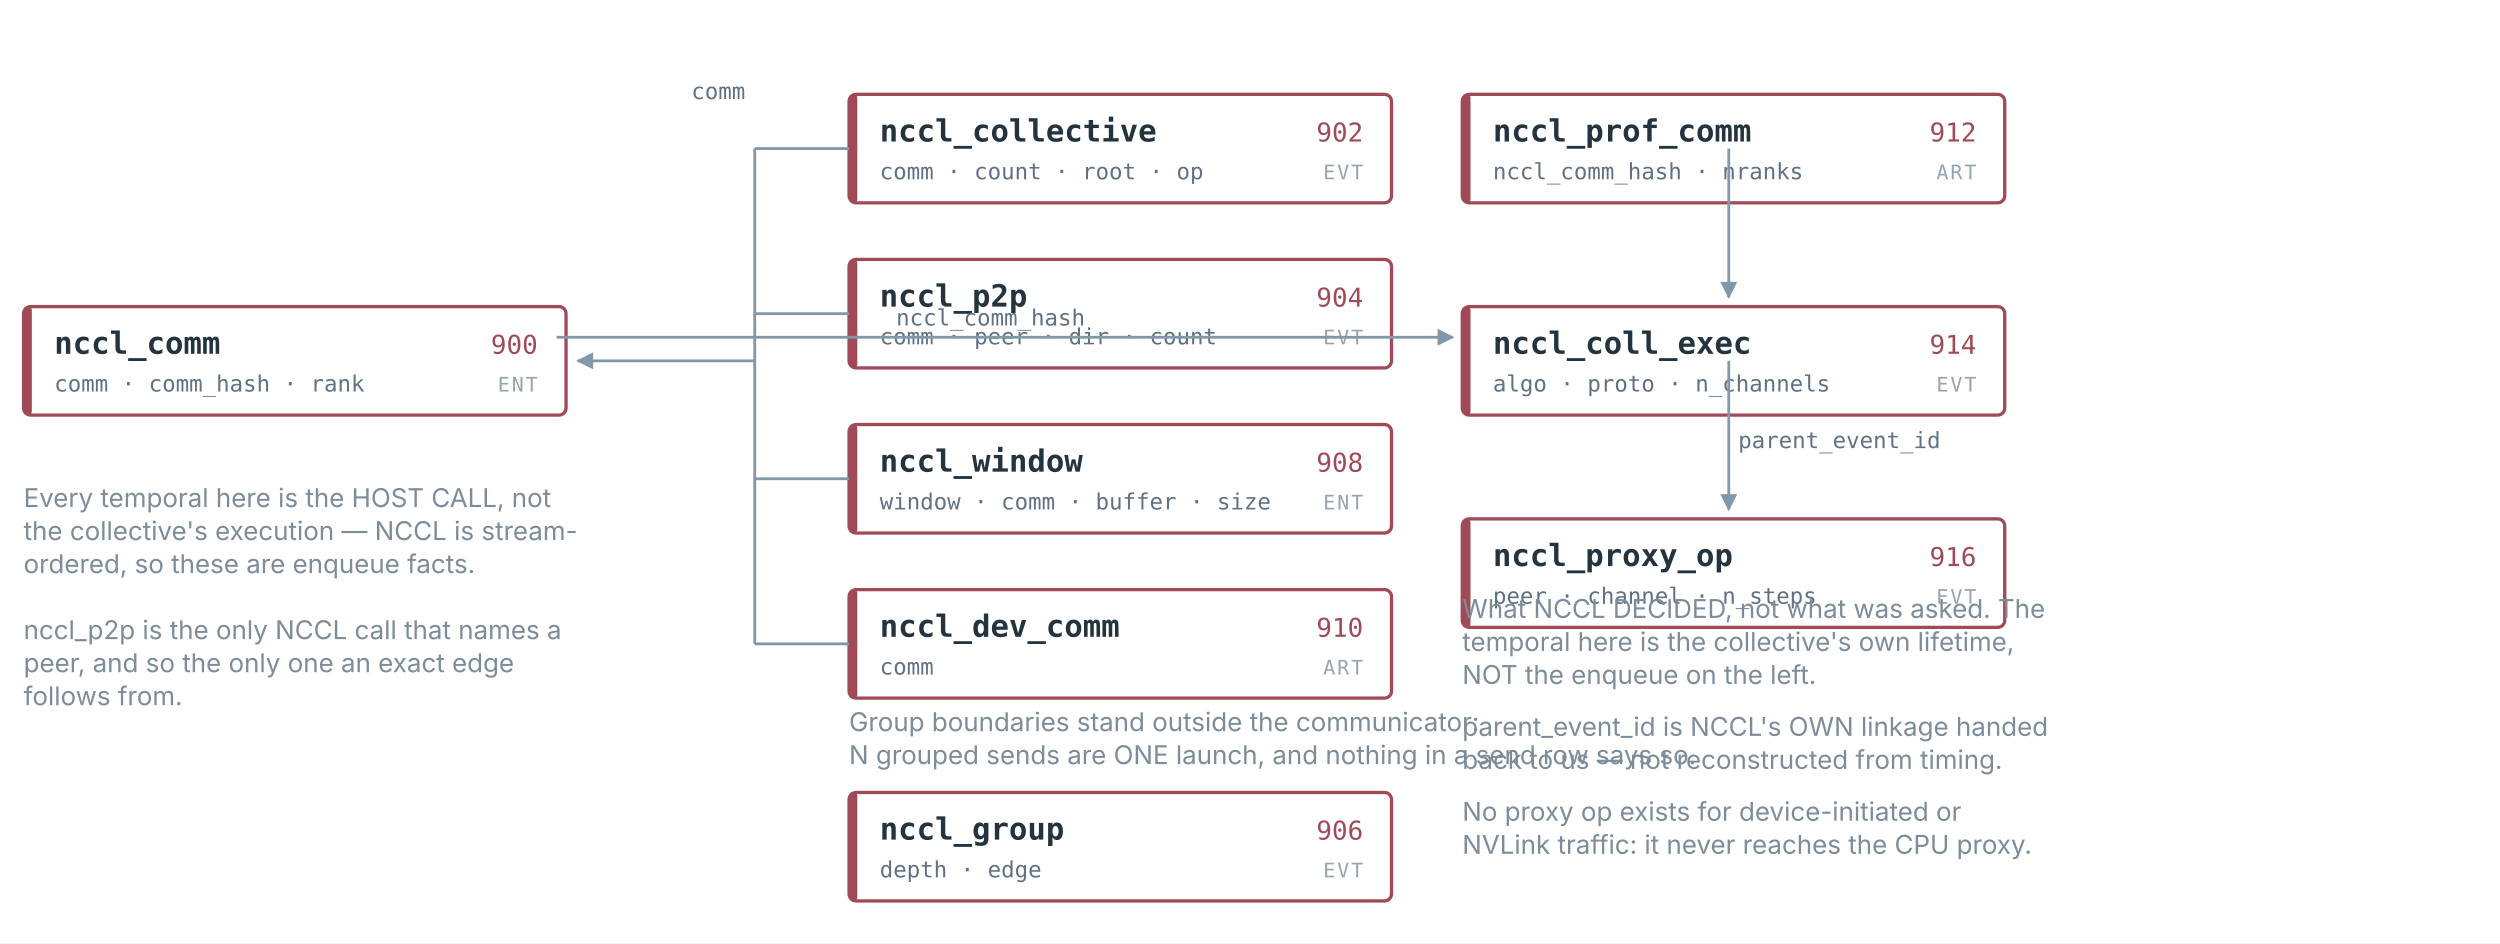
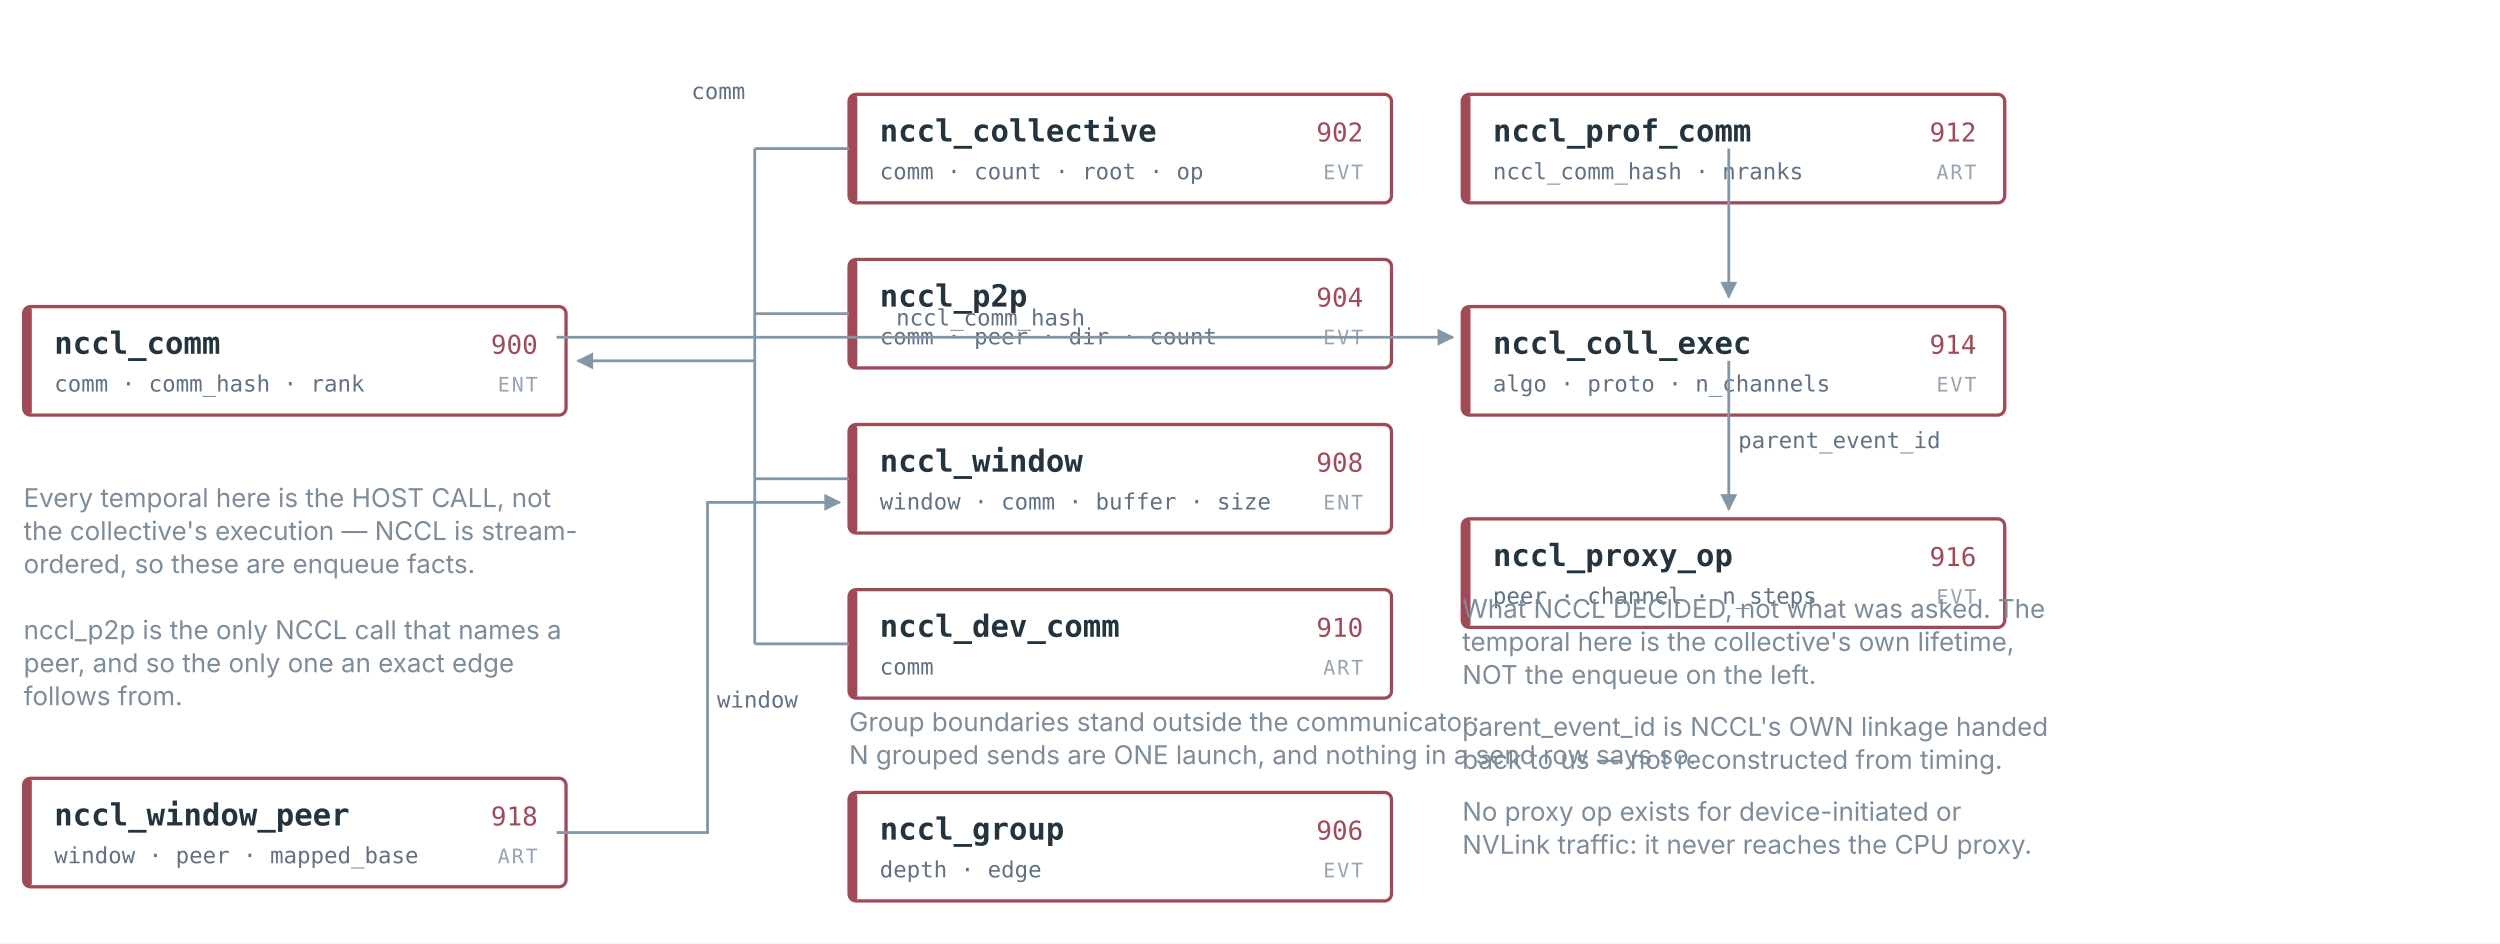
<svg xmlns="http://www.w3.org/2000/svg" viewBox="0 0 1060 400" width="1802" height="680" font-family="Inter, Helvetica Neue, Arial, sans-serif">
  <rect width="1060.0" height="400.0" fill="#ffffff" />
  <defs>
    <marker id="ar" viewBox="0 0 10 10" refX="9" refY="5" markerWidth="6" markerHeight="6" orient="auto-start-reverse">
      <path d="M0 0 L10 5 L0 10 z" fill="#8298a8" />
    </marker>
  </defs>
  <g>
    <rect x="10" y="130" width="230" height="46" rx="3" fill="#ffffff" stroke="#a04a58" stroke-width="1.4" />
    <rect x="10" y="130" width="3.5" height="46" rx="1.5" fill="#a04a58" />
    <text x="23" y="150" font-family="ui-monospace, SFMono-Regular, Menlo, monospace" font-size="13" font-weight="600" fill="#24343f">nccl_comm</text>
    <text x="23" y="166" font-family="ui-monospace, SFMono-Regular, Menlo, monospace" font-size="9.5" fill="#5f7183">comm · comm_hash · rank</text>
    <text x="228" y="150" fill="#a04a58" font-family="ui-monospace, SFMono-Regular, Menlo, monospace" font-size="11" font-weight="500" text-anchor="end">900</text>
    <text x="228" y="166" font-family="ui-monospace, SFMono-Regular, Menlo, monospace" font-size="8.5" letter-spacing="0.8" fill="#95a4b0" text-anchor="end">ENT</text>
  </g>
  <g>
    <rect x="360" y="40" width="230" height="46" rx="3" fill="#ffffff" stroke="#a04a58" stroke-width="1.4" />
    <rect x="360" y="40" width="3.5" height="46" rx="1.5" fill="#a04a58" />
    <text x="373" y="60" font-family="ui-monospace, SFMono-Regular, Menlo, monospace" font-size="13" font-weight="600" fill="#24343f">nccl_collective</text>
    <text x="373" y="76" font-family="ui-monospace, SFMono-Regular, Menlo, monospace" font-size="9.5" fill="#5f7183">comm · count · root · op</text>
    <text x="578" y="60" fill="#a04a58" font-family="ui-monospace, SFMono-Regular, Menlo, monospace" font-size="11" font-weight="500" text-anchor="end">902</text>
    <text x="578" y="76" font-family="ui-monospace, SFMono-Regular, Menlo, monospace" font-size="8.5" letter-spacing="0.8" fill="#95a4b0" text-anchor="end">EVT</text>
  </g>
  <g>
    <rect x="360" y="110" width="230" height="46" rx="3" fill="#ffffff" stroke="#a04a58" stroke-width="1.4" />
    <rect x="360" y="110" width="3.5" height="46" rx="1.5" fill="#a04a58" />
    <text x="373" y="130" font-family="ui-monospace, SFMono-Regular, Menlo, monospace" font-size="13" font-weight="600" fill="#24343f">nccl_p2p</text>
    <text x="373" y="146" font-family="ui-monospace, SFMono-Regular, Menlo, monospace" font-size="9.5" fill="#5f7183">comm · peer · dir · count</text>
    <text x="578" y="130" fill="#a04a58" font-family="ui-monospace, SFMono-Regular, Menlo, monospace" font-size="11" font-weight="500" text-anchor="end">904</text>
    <text x="578" y="146" font-family="ui-monospace, SFMono-Regular, Menlo, monospace" font-size="8.5" letter-spacing="0.8" fill="#95a4b0" text-anchor="end">EVT</text>
  </g>
  <g>
    <rect x="360" y="180" width="230" height="46" rx="3" fill="#ffffff" stroke="#a04a58" stroke-width="1.4" />
    <rect x="360" y="180" width="3.5" height="46" rx="1.5" fill="#a04a58" />
    <text x="373" y="200" font-family="ui-monospace, SFMono-Regular, Menlo, monospace" font-size="13" font-weight="600" fill="#24343f">nccl_window</text>
    <text x="373" y="216" font-family="ui-monospace, SFMono-Regular, Menlo, monospace" font-size="9.5" fill="#5f7183">window · comm · buffer · size</text>
    <text x="578" y="200" fill="#a04a58" font-family="ui-monospace, SFMono-Regular, Menlo, monospace" font-size="11" font-weight="500" text-anchor="end">908</text>
    <text x="578" y="216" font-family="ui-monospace, SFMono-Regular, Menlo, monospace" font-size="8.5" letter-spacing="0.8" fill="#95a4b0" text-anchor="end">ENT</text>
  </g>
  <g>
    <rect x="360" y="250" width="230" height="46" rx="3" fill="#ffffff" stroke="#a04a58" stroke-width="1.4" />
    <rect x="360" y="250" width="3.5" height="46" rx="1.5" fill="#a04a58" />
    <text x="373" y="270" font-family="ui-monospace, SFMono-Regular, Menlo, monospace" font-size="13" font-weight="600" fill="#24343f">nccl_dev_comm</text>
    <text x="373" y="286" font-family="ui-monospace, SFMono-Regular, Menlo, monospace" font-size="9.5" fill="#5f7183">comm</text>
    <text x="578" y="270" fill="#a04a58" font-family="ui-monospace, SFMono-Regular, Menlo, monospace" font-size="11" font-weight="500" text-anchor="end">910</text>
    <text x="578" y="286" font-family="ui-monospace, SFMono-Regular, Menlo, monospace" font-size="8.5" letter-spacing="0.8" fill="#95a4b0" text-anchor="end">ART</text>
  </g>
  <g>
    <rect x="360" y="336" width="230" height="46" rx="3" fill="#ffffff" stroke="#a04a58" stroke-width="1.4" />
    <rect x="360" y="336" width="3.5" height="46" rx="1.5" fill="#a04a58" />
    <text x="373" y="356" font-family="ui-monospace, SFMono-Regular, Menlo, monospace" font-size="13" font-weight="600" fill="#24343f">nccl_group</text>
    <text x="373" y="372" font-family="ui-monospace, SFMono-Regular, Menlo, monospace" font-size="9.5" fill="#5f7183">depth · edge</text>
    <text x="578" y="356" fill="#a04a58" font-family="ui-monospace, SFMono-Regular, Menlo, monospace" font-size="11" font-weight="500" text-anchor="end">906</text>
    <text x="578" y="372" font-family="ui-monospace, SFMono-Regular, Menlo, monospace" font-size="8.5" letter-spacing="0.8" fill="#95a4b0" text-anchor="end">EVT</text>
  </g>
  <path d="M360 63 H320" fill="none" stroke="#8298a8" stroke-width="1.2" />
  <path d="M360 133 H320" fill="none" stroke="#8298a8" stroke-width="1.2" />
  <path d="M360 203 H320" fill="none" stroke="#8298a8" stroke-width="1.2" />
  <path d="M360 273 H320" fill="none" stroke="#8298a8" stroke-width="1.2" />
  <path d="M320 63 V273" fill="none" stroke="#8298a8" stroke-width="1.2" />
  <path d="M320 153 H245" fill="none" stroke="#8298a8" stroke-width="1.2" marker-end="url(#ar)" />
  <text x="316" y="42" text-anchor="end" font-family="ui-monospace, SFMono-Regular, Menlo, monospace" font-size="9.5" fill="#5f7183">comm</text>
  <text x="360" y="310" text-anchor="start" font-family="Inter, Helvetica Neue, Arial, sans-serif" font-size="11" fill="#7c8c9a">Group boundaries stand outside the communicator:</text>
  <text x="360" y="324" text-anchor="start" font-family="Inter, Helvetica Neue, Arial, sans-serif" font-size="11" fill="#7c8c9a">N grouped sends are ONE launch, and nothing in a send row says so.</text>
  <text x="10" y="215" text-anchor="start" font-family="Inter, Helvetica Neue, Arial, sans-serif" font-size="11" fill="#7c8c9a">Every temporal here is the HOST CALL, not</text>
  <text x="10" y="229" text-anchor="start" font-family="Inter, Helvetica Neue, Arial, sans-serif" font-size="11" fill="#7c8c9a">the collective's execution — NCCL is stream-</text>
  <text x="10" y="243" text-anchor="start" font-family="Inter, Helvetica Neue, Arial, sans-serif" font-size="11" fill="#7c8c9a">ordered, so these are enqueue facts.</text>
  <text x="10" y="271" text-anchor="start" font-family="Inter, Helvetica Neue, Arial, sans-serif" font-size="11" fill="#7c8c9a">nccl_p2p is the only NCCL call that names a</text>
  <text x="10" y="285" text-anchor="start" font-family="Inter, Helvetica Neue, Arial, sans-serif" font-size="11" fill="#7c8c9a">peer, and so the only one an exact edge</text>
  <text x="10" y="299" text-anchor="start" font-family="Inter, Helvetica Neue, Arial, sans-serif" font-size="11" fill="#7c8c9a">follows from.</text>
  <g>
+     <rect x="10" y="330" width="230" height="46" rx="3" fill="#ffffff" stroke="#a04a58" stroke-width="1.4" />
+     <rect x="10" y="330" width="3.5" height="46" rx="1.5" fill="#a04a58" />
+     <text x="23" y="350" font-family="ui-monospace, SFMono-Regular, Menlo, monospace" font-size="13" font-weight="600" fill="#24343f">nccl_window_peer</text>
+     <text x="23" y="366" font-family="ui-monospace, SFMono-Regular, Menlo, monospace" font-size="9.5" fill="#5f7183">window · peer · mapped_base</text>
+     <text x="228" y="350" fill="#a04a58" font-family="ui-monospace, SFMono-Regular, Menlo, monospace" font-size="11" font-weight="500" text-anchor="end">918</text>
+     <text x="228" y="366" font-family="ui-monospace, SFMono-Regular, Menlo, monospace" font-size="8.5" letter-spacing="0.8" fill="#95a4b0" text-anchor="end">ART</text>
+   </g>
+   <path d="M236 353 H300 V213 H356" fill="none" stroke="#8298a8" stroke-width="1.2" marker-end="url(#ar)" />
+   <text x="304" y="300" text-anchor="start" font-family="ui-monospace, SFMono-Regular, Menlo, monospace" font-size="9.5" fill="#5f7183">window</text>
+   <g>
    <rect x="620" y="40" width="230" height="46" rx="3" fill="#ffffff" stroke="#a04a58" stroke-width="1.4" />
    <rect x="620" y="40" width="3.5" height="46" rx="1.5" fill="#a04a58" />
    <text x="633" y="60" font-family="ui-monospace, SFMono-Regular, Menlo, monospace" font-size="13" font-weight="600" fill="#24343f">nccl_prof_comm</text>
    <text x="633" y="76" font-family="ui-monospace, SFMono-Regular, Menlo, monospace" font-size="9.5" fill="#5f7183">nccl_comm_hash · nranks</text>
    <text x="838" y="60" fill="#a04a58" font-family="ui-monospace, SFMono-Regular, Menlo, monospace" font-size="11" font-weight="500" text-anchor="end">912</text>
    <text x="838" y="76" font-family="ui-monospace, SFMono-Regular, Menlo, monospace" font-size="8.5" letter-spacing="0.8" fill="#95a4b0" text-anchor="end">ART</text>
  </g>
  <g>
    <rect x="620" y="130" width="230" height="46" rx="3" fill="#ffffff" stroke="#a04a58" stroke-width="1.4" />
    <rect x="620" y="130" width="3.5" height="46" rx="1.5" fill="#a04a58" />
    <text x="633" y="150" font-family="ui-monospace, SFMono-Regular, Menlo, monospace" font-size="13" font-weight="600" fill="#24343f">nccl_coll_exec</text>
    <text x="633" y="166" font-family="ui-monospace, SFMono-Regular, Menlo, monospace" font-size="9.5" fill="#5f7183">algo · proto · n_channels</text>
    <text x="838" y="150" fill="#a04a58" font-family="ui-monospace, SFMono-Regular, Menlo, monospace" font-size="11" font-weight="500" text-anchor="end">914</text>
    <text x="838" y="166" font-family="ui-monospace, SFMono-Regular, Menlo, monospace" font-size="8.5" letter-spacing="0.8" fill="#95a4b0" text-anchor="end">EVT</text>
  </g>
  <g>
    <rect x="620" y="220" width="230" height="46" rx="3" fill="#ffffff" stroke="#a04a58" stroke-width="1.4" />
    <rect x="620" y="220" width="3.5" height="46" rx="1.5" fill="#a04a58" />
    <text x="633" y="240" font-family="ui-monospace, SFMono-Regular, Menlo, monospace" font-size="13" font-weight="600" fill="#24343f">nccl_proxy_op</text>
    <text x="633" y="256" font-family="ui-monospace, SFMono-Regular, Menlo, monospace" font-size="9.5" fill="#5f7183">peer · channel · n_steps</text>
    <text x="838" y="240" fill="#a04a58" font-family="ui-monospace, SFMono-Regular, Menlo, monospace" font-size="11" font-weight="500" text-anchor="end">916</text>
    <text x="838" y="256" font-family="ui-monospace, SFMono-Regular, Menlo, monospace" font-size="8.5" letter-spacing="0.8" fill="#95a4b0" text-anchor="end">EVT</text>
  </g>
  <path d="M236 143 H616" fill="none" stroke="#8298a8" stroke-width="1.2" marker-end="url(#ar)" />
  <text x="420" y="138" text-anchor="middle" font-family="ui-monospace, SFMono-Regular, Menlo, monospace" font-size="9.5" fill="#5f7183">nccl_comm_hash</text>
  <path d="M733 63 V126" fill="none" stroke="#8298a8" stroke-width="1.2" marker-end="url(#ar)" />
  <path d="M733 153 V216" fill="none" stroke="#8298a8" stroke-width="1.2" marker-end="url(#ar)" />
  <text x="737" y="190" text-anchor="start" font-family="ui-monospace, SFMono-Regular, Menlo, monospace" font-size="9.5" fill="#5f7183">parent_event_id</text>
  <text x="620" y="262" text-anchor="start" font-family="Inter, Helvetica Neue, Arial, sans-serif" font-size="11" fill="#7c8c9a">What NCCL DECIDED, not what was asked. The</text>
  <text x="620" y="276" text-anchor="start" font-family="Inter, Helvetica Neue, Arial, sans-serif" font-size="11" fill="#7c8c9a">temporal here is the collective's own lifetime,</text>
  <text x="620" y="290" text-anchor="start" font-family="Inter, Helvetica Neue, Arial, sans-serif" font-size="11" fill="#7c8c9a">NOT the enqueue on the left.</text>
  <text x="620" y="312" text-anchor="start" font-family="Inter, Helvetica Neue, Arial, sans-serif" font-size="11" fill="#7c8c9a">parent_event_id is NCCL's OWN linkage handed</text>
  <text x="620" y="326" text-anchor="start" font-family="Inter, Helvetica Neue, Arial, sans-serif" font-size="11" fill="#7c8c9a">back to us — not reconstructed from timing.</text>
  <text x="620" y="348" text-anchor="start" font-family="Inter, Helvetica Neue, Arial, sans-serif" font-size="11" fill="#7c8c9a">No proxy op exists for device-initiated or</text>
  <text x="620" y="362" text-anchor="start" font-family="Inter, Helvetica Neue, Arial, sans-serif" font-size="11" fill="#7c8c9a">NVLink traffic: it never reaches the CPU proxy.</text>
</svg>
